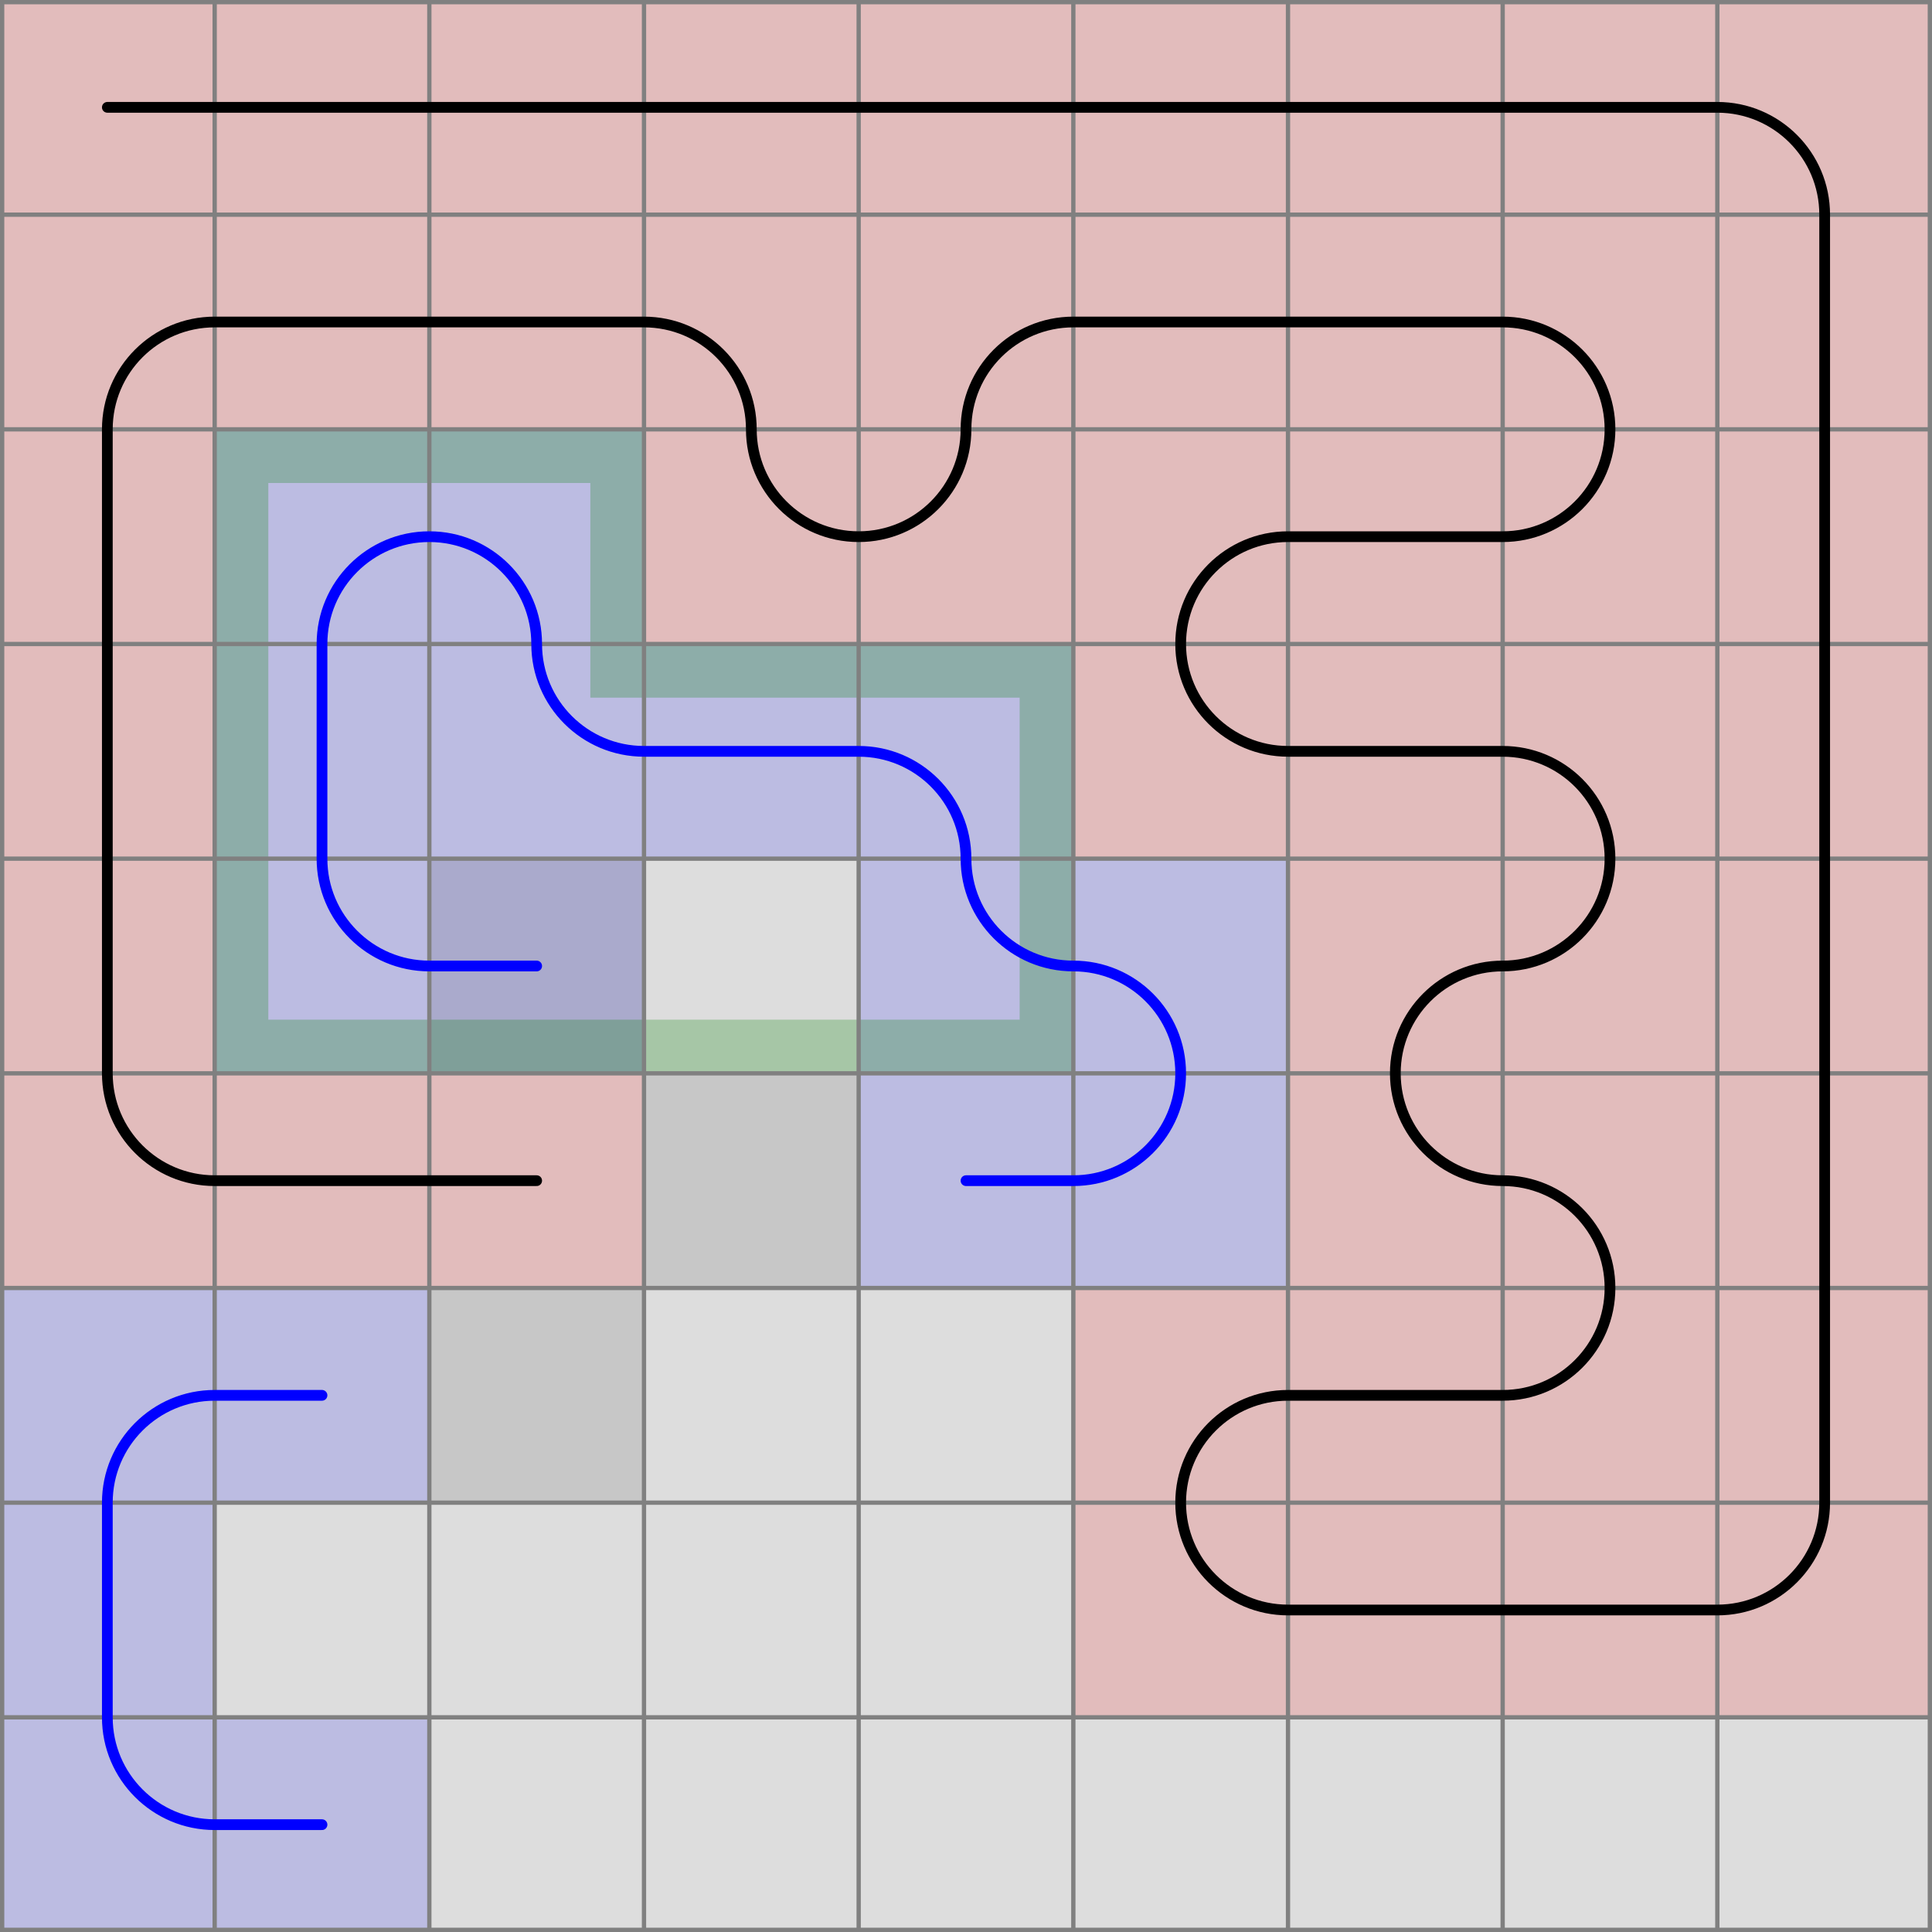
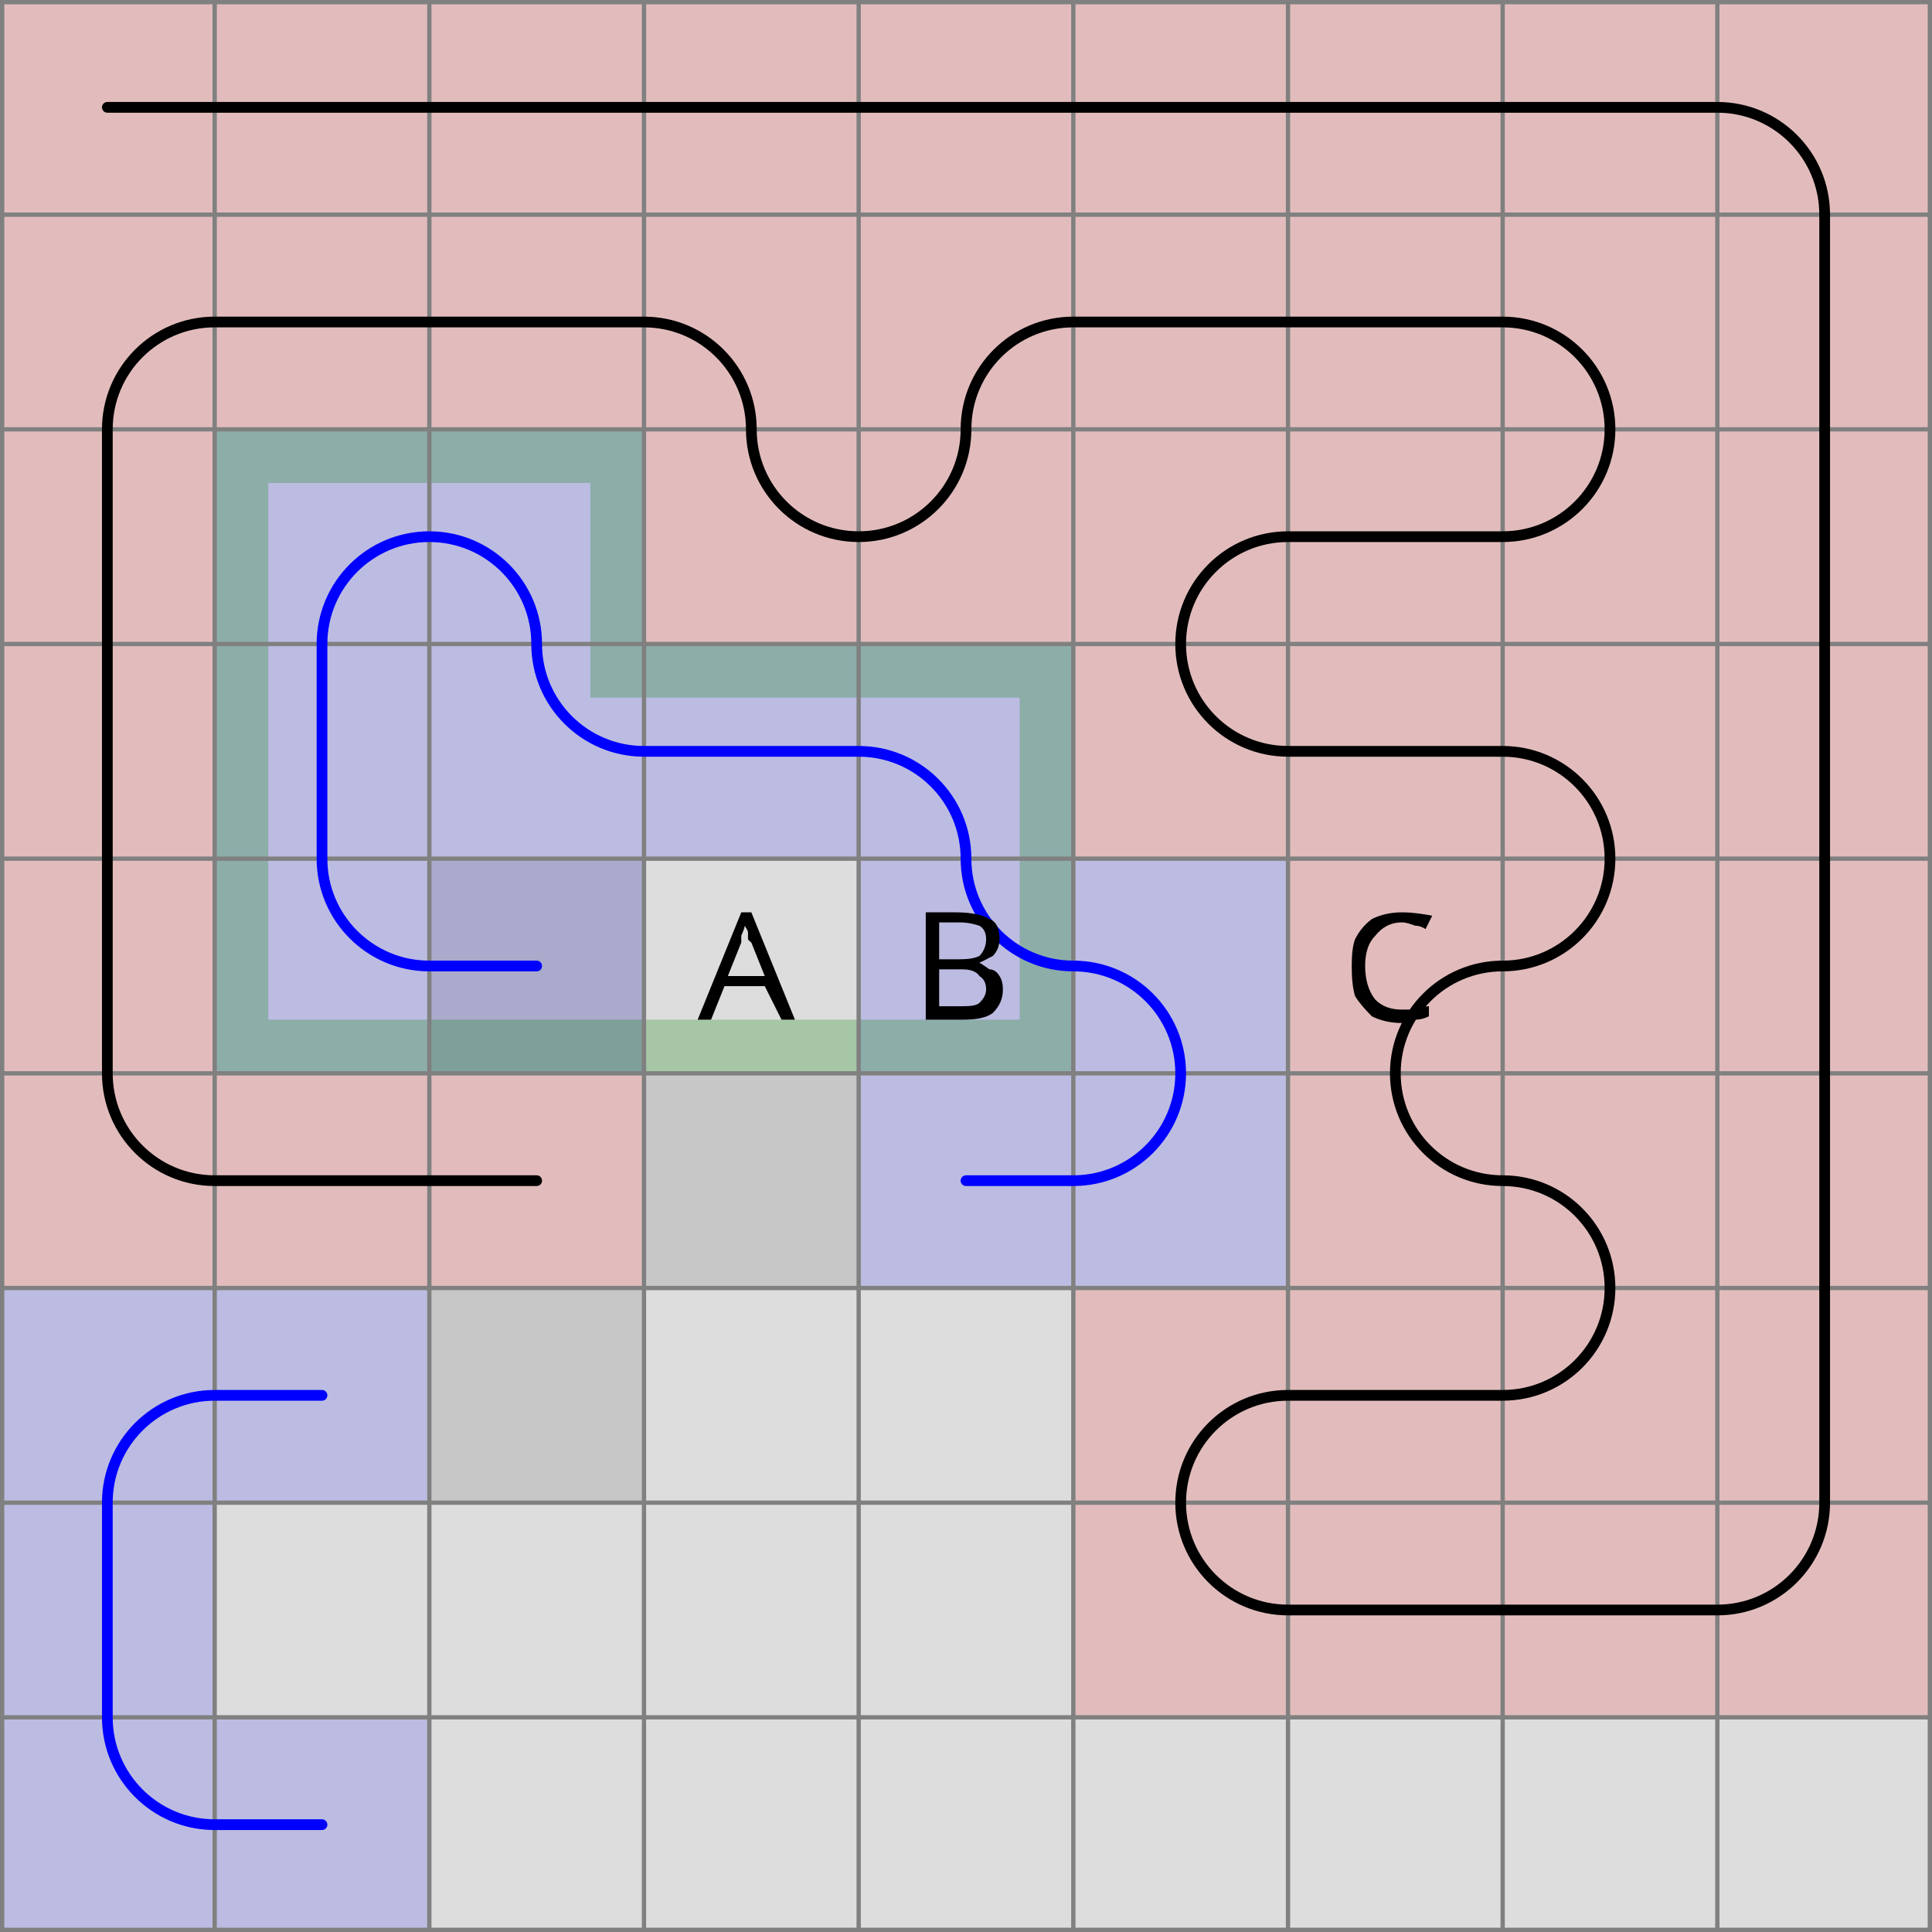
<svg xmlns="http://www.w3.org/2000/svg" viewBox="0 0 9 9">
  <path d="M0,0 h9 v9 h-9 z" fill="#dddddd" />
  <rect width="1" height="1" x="0" y="0" fill="#ff0000" fill-opacity="0.15" />
  <rect width="1" height="1" x="1" y="0" fill="#ff0000" fill-opacity="0.15" />
  <rect width="1" height="1" x="2" y="0" fill="#ff0000" fill-opacity="0.15" />
  <rect width="1" height="1" x="3" y="0" fill="#ff0000" fill-opacity="0.15" />
  <rect width="1" height="1" x="4" y="0" fill="#ff0000" fill-opacity="0.15" />
  <rect width="1" height="1" x="5" y="0" fill="#ff0000" fill-opacity="0.15" />
  <rect width="1" height="1" x="6" y="0" fill="#ff0000" fill-opacity="0.15" />
  <rect width="1" height="1" x="7" y="0" fill="#ff0000" fill-opacity="0.15" />
  <rect width="1" height="1" x="8" y="0" fill="#ff0000" fill-opacity="0.15" />
  <rect width="1" height="1" x="8" y="1" fill="#ff0000" fill-opacity="0.15" />
  <rect width="1" height="1" x="8" y="2" fill="#ff0000" fill-opacity="0.15" />
  <rect width="1" height="1" x="8" y="3" fill="#ff0000" fill-opacity="0.15" />
  <rect width="1" height="1" x="8" y="4" fill="#ff0000" fill-opacity="0.15" />
  <rect width="1" height="1" x="8" y="5" fill="#ff0000" fill-opacity="0.15" />
  <rect width="1" height="1" x="8" y="6" fill="#ff0000" fill-opacity="0.15" />
  <rect width="1" height="1" x="8" y="7" fill="#ff0000" fill-opacity="0.15" />
  <rect width="1" height="1" x="7" y="7" fill="#ff0000" fill-opacity="0.15" />
  <rect width="1" height="1" x="6" y="7" fill="#ff0000" fill-opacity="0.15" />
  <rect width="1" height="1" x="5" y="7" fill="#ff0000" fill-opacity="0.15" />
  <rect width="1" height="1" x="5" y="6" fill="#ff0000" fill-opacity="0.15" />
  <rect width="1" height="1" x="6" y="6" fill="#ff0000" fill-opacity="0.15" />
  <rect width="1" height="1" x="7" y="6" fill="#ff0000" fill-opacity="0.15" />
  <rect width="1" height="1" x="7" y="5" fill="#ff0000" fill-opacity="0.15" />
  <rect width="1" height="1" x="6" y="5" fill="#ff0000" fill-opacity="0.15" />
  <rect width="1" height="1" x="6" y="4" fill="#ff0000" fill-opacity="0.15" />
  <rect width="1" height="1" x="7" y="4" fill="#ff0000" fill-opacity="0.15" />
  <rect width="1" height="1" x="7" y="3" fill="#ff0000" fill-opacity="0.15" />
  <rect width="1" height="1" x="6" y="3" fill="#ff0000" fill-opacity="0.15" />
  <rect width="1" height="1" x="5" y="3" fill="#ff0000" fill-opacity="0.15" />
  <rect width="1" height="1" x="5" y="2" fill="#ff0000" fill-opacity="0.15" />
  <rect width="1" height="1" x="6" y="2" fill="#ff0000" fill-opacity="0.15" />
  <rect width="1" height="1" x="7" y="2" fill="#ff0000" fill-opacity="0.15" />
  <rect width="1" height="1" x="7" y="1" fill="#ff0000" fill-opacity="0.15" />
  <rect width="1" height="1" x="6" y="1" fill="#ff0000" fill-opacity="0.15" />
  <rect width="1" height="1" x="5" y="1" fill="#ff0000" fill-opacity="0.15" />
  <rect width="1" height="1" x="4" y="1" fill="#ff0000" fill-opacity="0.15" />
  <rect width="1" height="1" x="4" y="2" fill="#ff0000" fill-opacity="0.15" />
  <rect width="1" height="1" x="3" y="2" fill="#ff0000" fill-opacity="0.15" />
  <rect width="1" height="1" x="3" y="1" fill="#ff0000" fill-opacity="0.15" />
  <rect width="1" height="1" x="2" y="1" fill="#ff0000" fill-opacity="0.15" />
  <rect width="1" height="1" x="1" y="1" fill="#ff0000" fill-opacity="0.15" />
  <rect width="1" height="1" x="0" y="1" fill="#ff0000" fill-opacity="0.15" />
  <rect width="1" height="1" x="0" y="2" fill="#ff0000" fill-opacity="0.15" />
  <rect width="1" height="1" x="0" y="3" fill="#ff0000" fill-opacity="0.15" />
  <rect width="1" height="1" x="0" y="4" fill="#ff0000" fill-opacity="0.15" />
  <rect width="1" height="1" x="0" y="5" fill="#ff0000" fill-opacity="0.15" />
  <rect width="1" height="1" x="1" y="5" fill="#ff0000" fill-opacity="0.15" />
  <rect width="1" height="1" x="2" y="5" fill="#ff0000" fill-opacity="0.15" />
  <rect width="1" height="1" x="1" y="6" fill="#0000ff" fill-opacity="0.15" />
  <rect width="1" height="1" x="0" y="6" fill="#0000ff" fill-opacity="0.15" />
  <rect width="1" height="1" x="0" y="7" fill="#0000ff" fill-opacity="0.15" />
  <rect width="1" height="1" x="0" y="8" fill="#0000ff" fill-opacity="0.15" />
  <rect width="1" height="1" x="1" y="8" fill="#0000ff" fill-opacity="0.15" />
  <rect width="1" height="1" x="2" y="4" fill="#0000ff" fill-opacity="0.15" />
  <rect width="1" height="1" x="1" y="4" fill="#0000ff" fill-opacity="0.15" />
  <rect width="1" height="1" x="1" y="3" fill="#0000ff" fill-opacity="0.15" />
  <rect width="1" height="1" x="1" y="2" fill="#0000ff" fill-opacity="0.15" />
  <rect width="1" height="1" x="2" y="2" fill="#0000ff" fill-opacity="0.15" />
  <rect width="1" height="1" x="2" y="3" fill="#0000ff" fill-opacity="0.15" />
  <rect width="1" height="1" x="3" y="3" fill="#0000ff" fill-opacity="0.15" />
  <rect width="1" height="1" x="4" y="3" fill="#0000ff" fill-opacity="0.15" />
  <rect width="1" height="1" x="4" y="4" fill="#0000ff" fill-opacity="0.15" />
  <rect width="1" height="1" x="5" y="4" fill="#0000ff" fill-opacity="0.15" />
  <rect width="1" height="1" x="5" y="5" fill="#0000ff" fill-opacity="0.15" />
  <rect width="1" height="1" x="4" y="5" fill="#0000ff" fill-opacity="0.15" />
  <rect width="1" height="1" x="3" y="5" fill="#000000" fill-opacity="0.1" />
  <rect width="1" height="1" x="2" y="6" fill="#000000" fill-opacity="0.1" />
  <rect width="1" height="1" x="2" y="4" fill="#000000" fill-opacity="0.1" />
  <rect width="1" height="0.25" x="3" y="4.75" fill="#008000" fill-opacity="0.25" />
  <rect width="1" height="0.25" x="2" y="4.75" fill="#008000" fill-opacity="0.25" />
  <path d="M 1 5 v -1 h 0.25 v 0.75 h 0.75 v 0.25 z" fill="#008000" fill-opacity="0.25" />
  <rect width="0.25" height="1" x="1" y="3" fill="#008000" fill-opacity="0.25" />
  <path d="M 1 2 h 1 v 0.25 h -0.75 v 0.75 h -0.25 z" fill="#008000" fill-opacity="0.25" />
  <path d="M 3 2 v 1 h -0.25 v -0.75 h -0.75 v -0.25 z" fill="#008000" fill-opacity="0.25" />
  <rect width="0.25" height="0.25" x="2.75" y="3" fill="#008000" fill-opacity="0.25" />
  <rect width="1" height="0.25" x="3" y="3" fill="#008000" fill-opacity="0.25" />
  <path d="M 5 3 v 1 h -0.25 v -0.75 h -0.75 v -0.25 z" fill="#008000" fill-opacity="0.25" />
  <path d="M 5 5 h -1 v -0.25 h 0.75 v -0.75 h 0.25 z" fill="#008000" fill-opacity="0.25" />
  <path fill="transparent" stroke="gray" stroke-width="0.02" d="M 0.01 0 v 9" />
  <path fill="transparent" stroke="gray" stroke-width="0.02" d="M 0 0.01 h 9" />
  <path fill="transparent" stroke="gray" stroke-width="0.02" d="M 1 0 v 9" />
  <path fill="transparent" stroke="gray" stroke-width="0.02" d="M 0 1 h 9" />
  <path fill="transparent" stroke="gray" stroke-width="0.02" d="M 2 0 v 9" />
  <path fill="transparent" stroke="gray" stroke-width="0.02" d="M 0 2 h 9" />
  <path fill="transparent" stroke="gray" stroke-width="0.02" d="M 3 0 v 9" />
  <path fill="transparent" stroke="gray" stroke-width="0.02" d="M 0 3 h 9" />
  <path fill="transparent" stroke="gray" stroke-width="0.02" d="M 4 0 v 9" />
  <path fill="transparent" stroke="gray" stroke-width="0.02" d="M 0 4 h 9" />
  <path fill="transparent" stroke="gray" stroke-width="0.02" d="M 5 0 v 9" />
  <path fill="transparent" stroke="gray" stroke-width="0.02" d="M 0 5 h 9" />
  <path fill="transparent" stroke="gray" stroke-width="0.02" d="M 6 0 v 9" />
  <path fill="transparent" stroke="gray" stroke-width="0.02" d="M 0 6 h 9" />
  <path fill="transparent" stroke="gray" stroke-width="0.02" d="M 7 0 v 9" />
  <path fill="transparent" stroke="gray" stroke-width="0.02" d="M 0 7 h 9" />
  <path fill="transparent" stroke="gray" stroke-width="0.02" d="M 8 0 v 9" />
  <path fill="transparent" stroke="gray" stroke-width="0.02" d="M 0 8 h 9" />
  <path fill="transparent" stroke="gray" stroke-width="0.02" d="M 8.99 0 v 9" />
  <path fill="transparent" stroke="gray" stroke-width="0.02" d="M 0 8.99 h 9" />
  <path d="M 0.5 0.5 L 1 0.5 L 2 0.5 L 3 0.5 L 4 0.5 L 5 0.5 L 6 0.5 L 7 0.5 L 8 0.5 A 0.5 0.5 0 0 1 8.5 1 L 8.5 2 L 8.5 3 L 8.5 4 L 8.5 5 L 8.5 6 L 8.5 7 A 0.5 0.5 0 0 1 8 7.5 L 7 7.5 L 6 7.5 A 0.5 0.5 0 0 1 5.5 7 A 0.5 0.5 0 0 1 6 6.5 L 7 6.5 A 0.5 0.5 0 0 0 7.5 6 A 0.5 0.5 0 0 0 7 5.5 A 0.5 0.5 0 0 1 6.5 5 A 0.5 0.5 0 0 1 7 4.5 A 0.5 0.5 0 0 0 7.5 4 A 0.5 0.5 0 0 0 7 3.5 L 6 3.5 A 0.5 0.5 0 0 1 5.5 3 A 0.5 0.5 0 0 1 6 2.5 L 7 2.5 A 0.5 0.5 0 0 0 7.5 2 A 0.5 0.5 0 0 0 7 1.5 L 6 1.5 L 5 1.5 A 0.5 0.5 0 0 0 4.5 2 A 0.5 0.5 0 0 1 4 2.5 A 0.5 0.5 0 0 1 3.5 2 A 0.5 0.5 0 0 0 3 1.5 L 2 1.5 L 1 1.5 A 0.5 0.5 0 0 0 0.5 2 L 0.5 3 L 0.5 4 L 0.5 5 A 0.5 0.5 0 0 0 1 5.5 L 2 5.5 L 2.5 5.5" fill="white" fill-opacity="0" stroke="black" stroke-width="0.05" stroke-linecap="round" />
  <path d="M 1.5 6.5 L 1 6.5 A 0.5 0.5 0 0 0 0.5 7 L 0.5 8 A 0.5 0.5 0 0 0 1 8.5 L 1.5 8.5 " fill="white" fill-opacity="0" stroke="blue" stroke-width="0.05" stroke-linecap="round" />
  <path d="M 2.5 4.5 L 2 4.5 A 0.5 0.5 0 0 1 1.5 4 L 1.5 3 A 0.5 0.5 0 0 1 2 2.5 A 0.5 0.5 0 0 1 2.5 3 A 0.5 0.5 0 0 0 3 3.5 L 4 3.5 A 0.5 0.5 0 0 1 4.5 4 A 0.5 0.5 0 0 0 5 4.5 A 0.5 0.5 0 0 1 5.5 5 A 0.5 0.5 0 0 1 5 5.5 L 4.5 5.5 " fill="white" fill-opacity="0" stroke="blue" stroke-width="0.05" stroke-linecap="round" />
+   <text x="3.25" y="4.75" style="font: 0.7px sans-serif;">A</text>
+ " fill="white" fill-opacity="0" stroke="blue" stroke-width="0.05" stroke-linecap="round" /&gt;
+ 	<text x="4.25" y="4.75" style="font: 0.7px sans-serif;">B</text>
+ " fill="white" fill-opacity="0" stroke="blue" stroke-width="0.05" stroke-linecap="round" /&gt;
+ 	<text x="6.25" y="4.75" style="font: 0.7px sans-serif;">C</text>
</svg>
